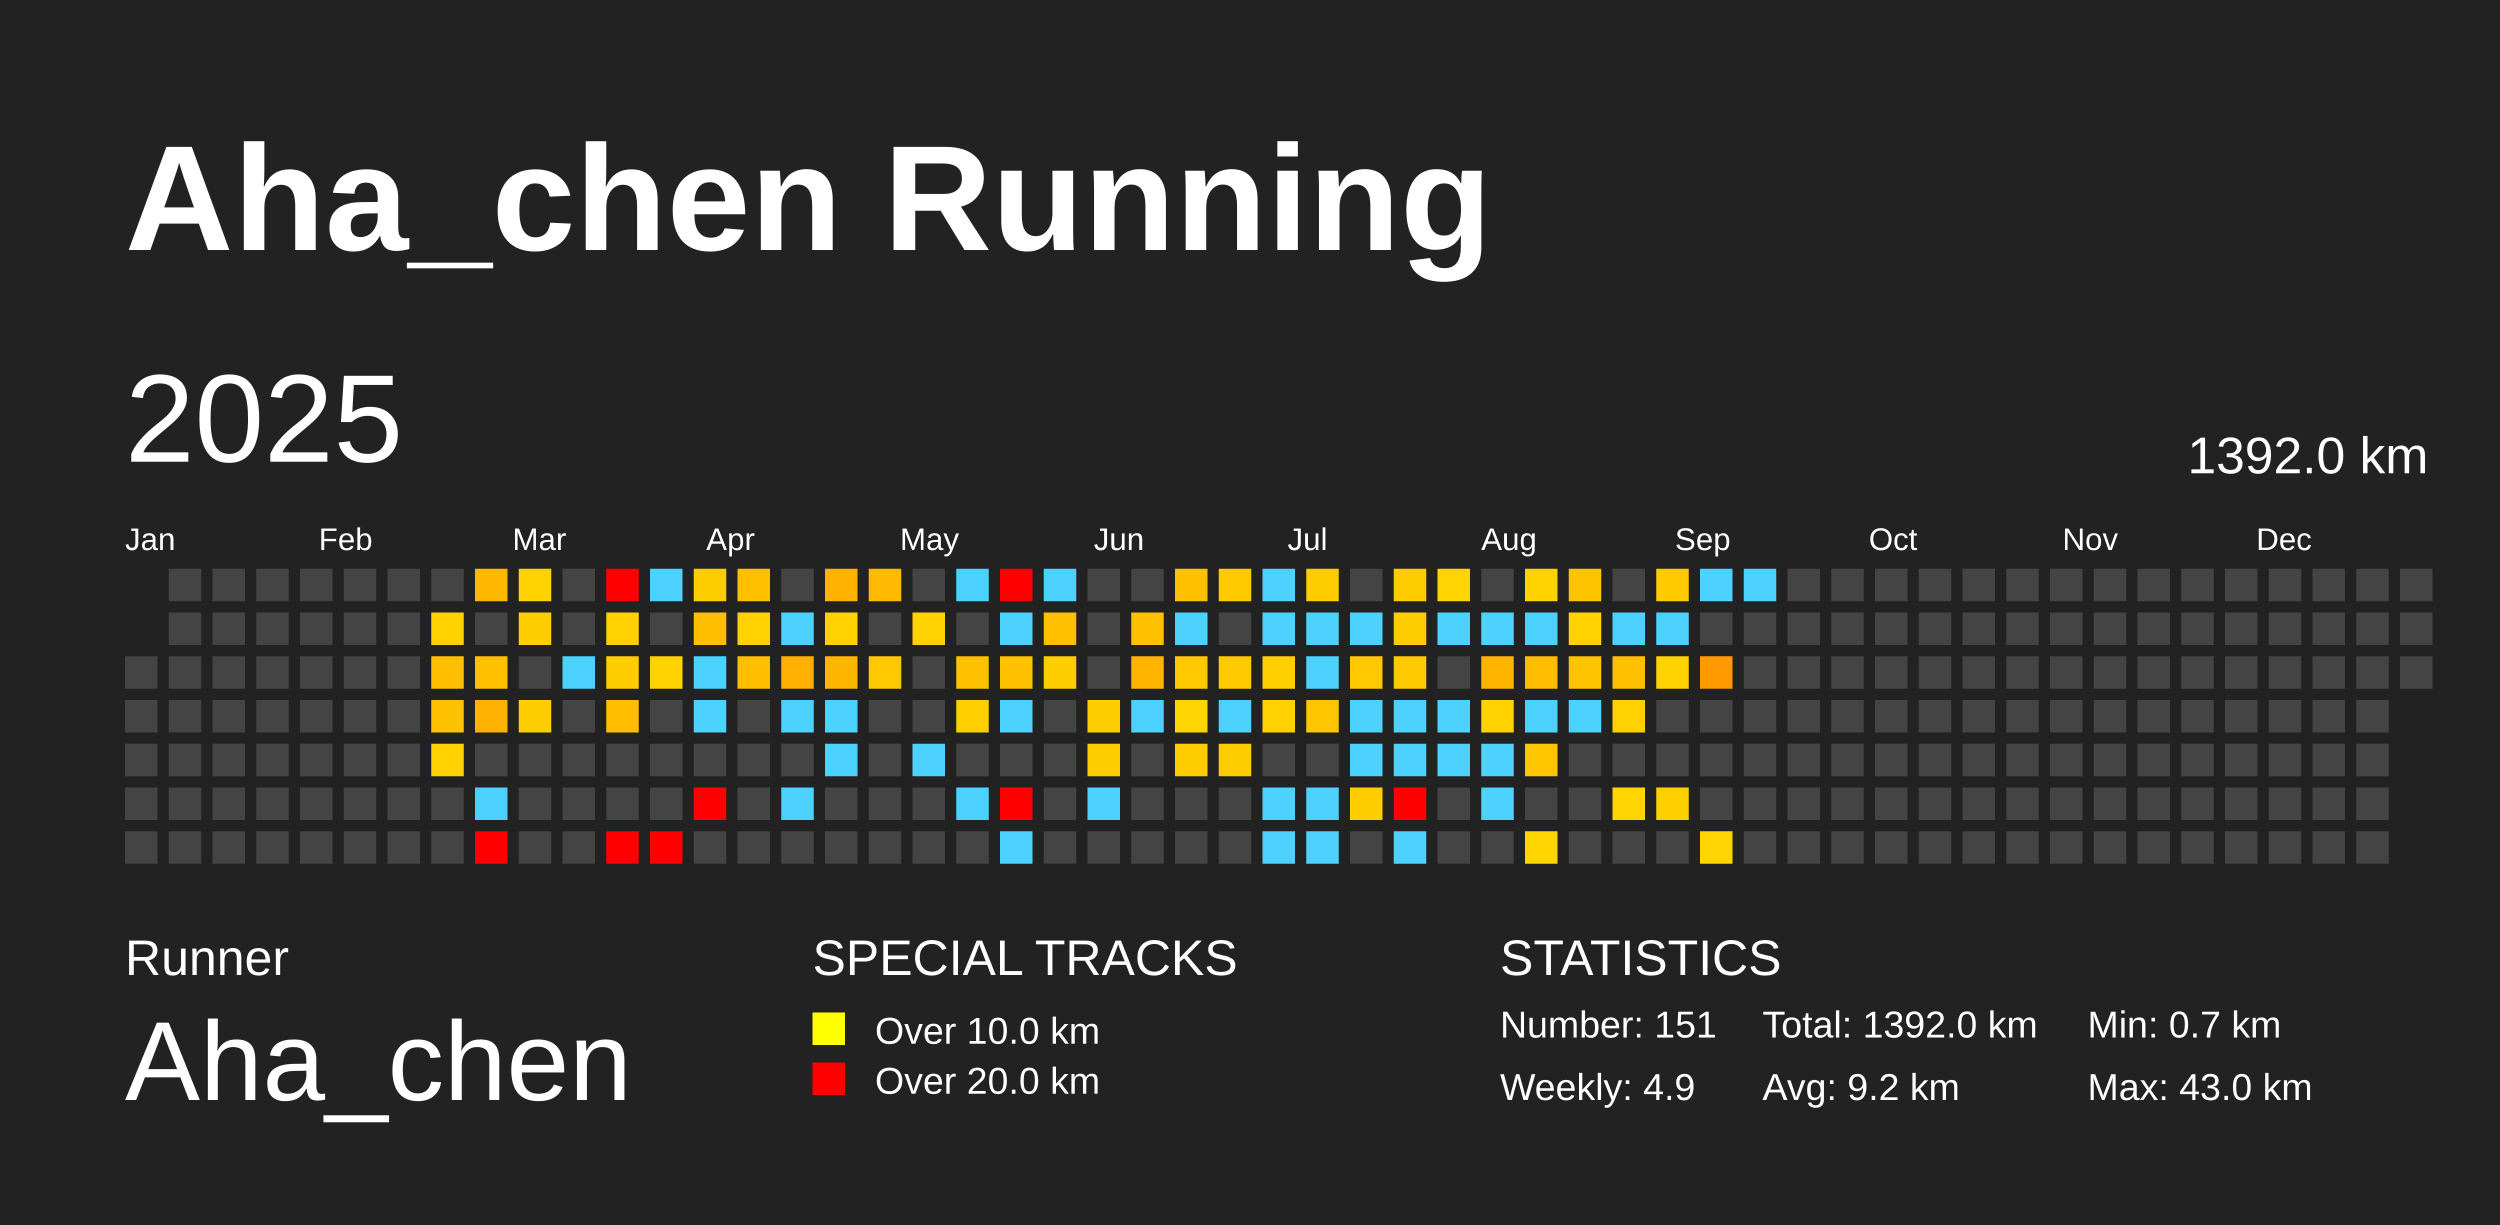
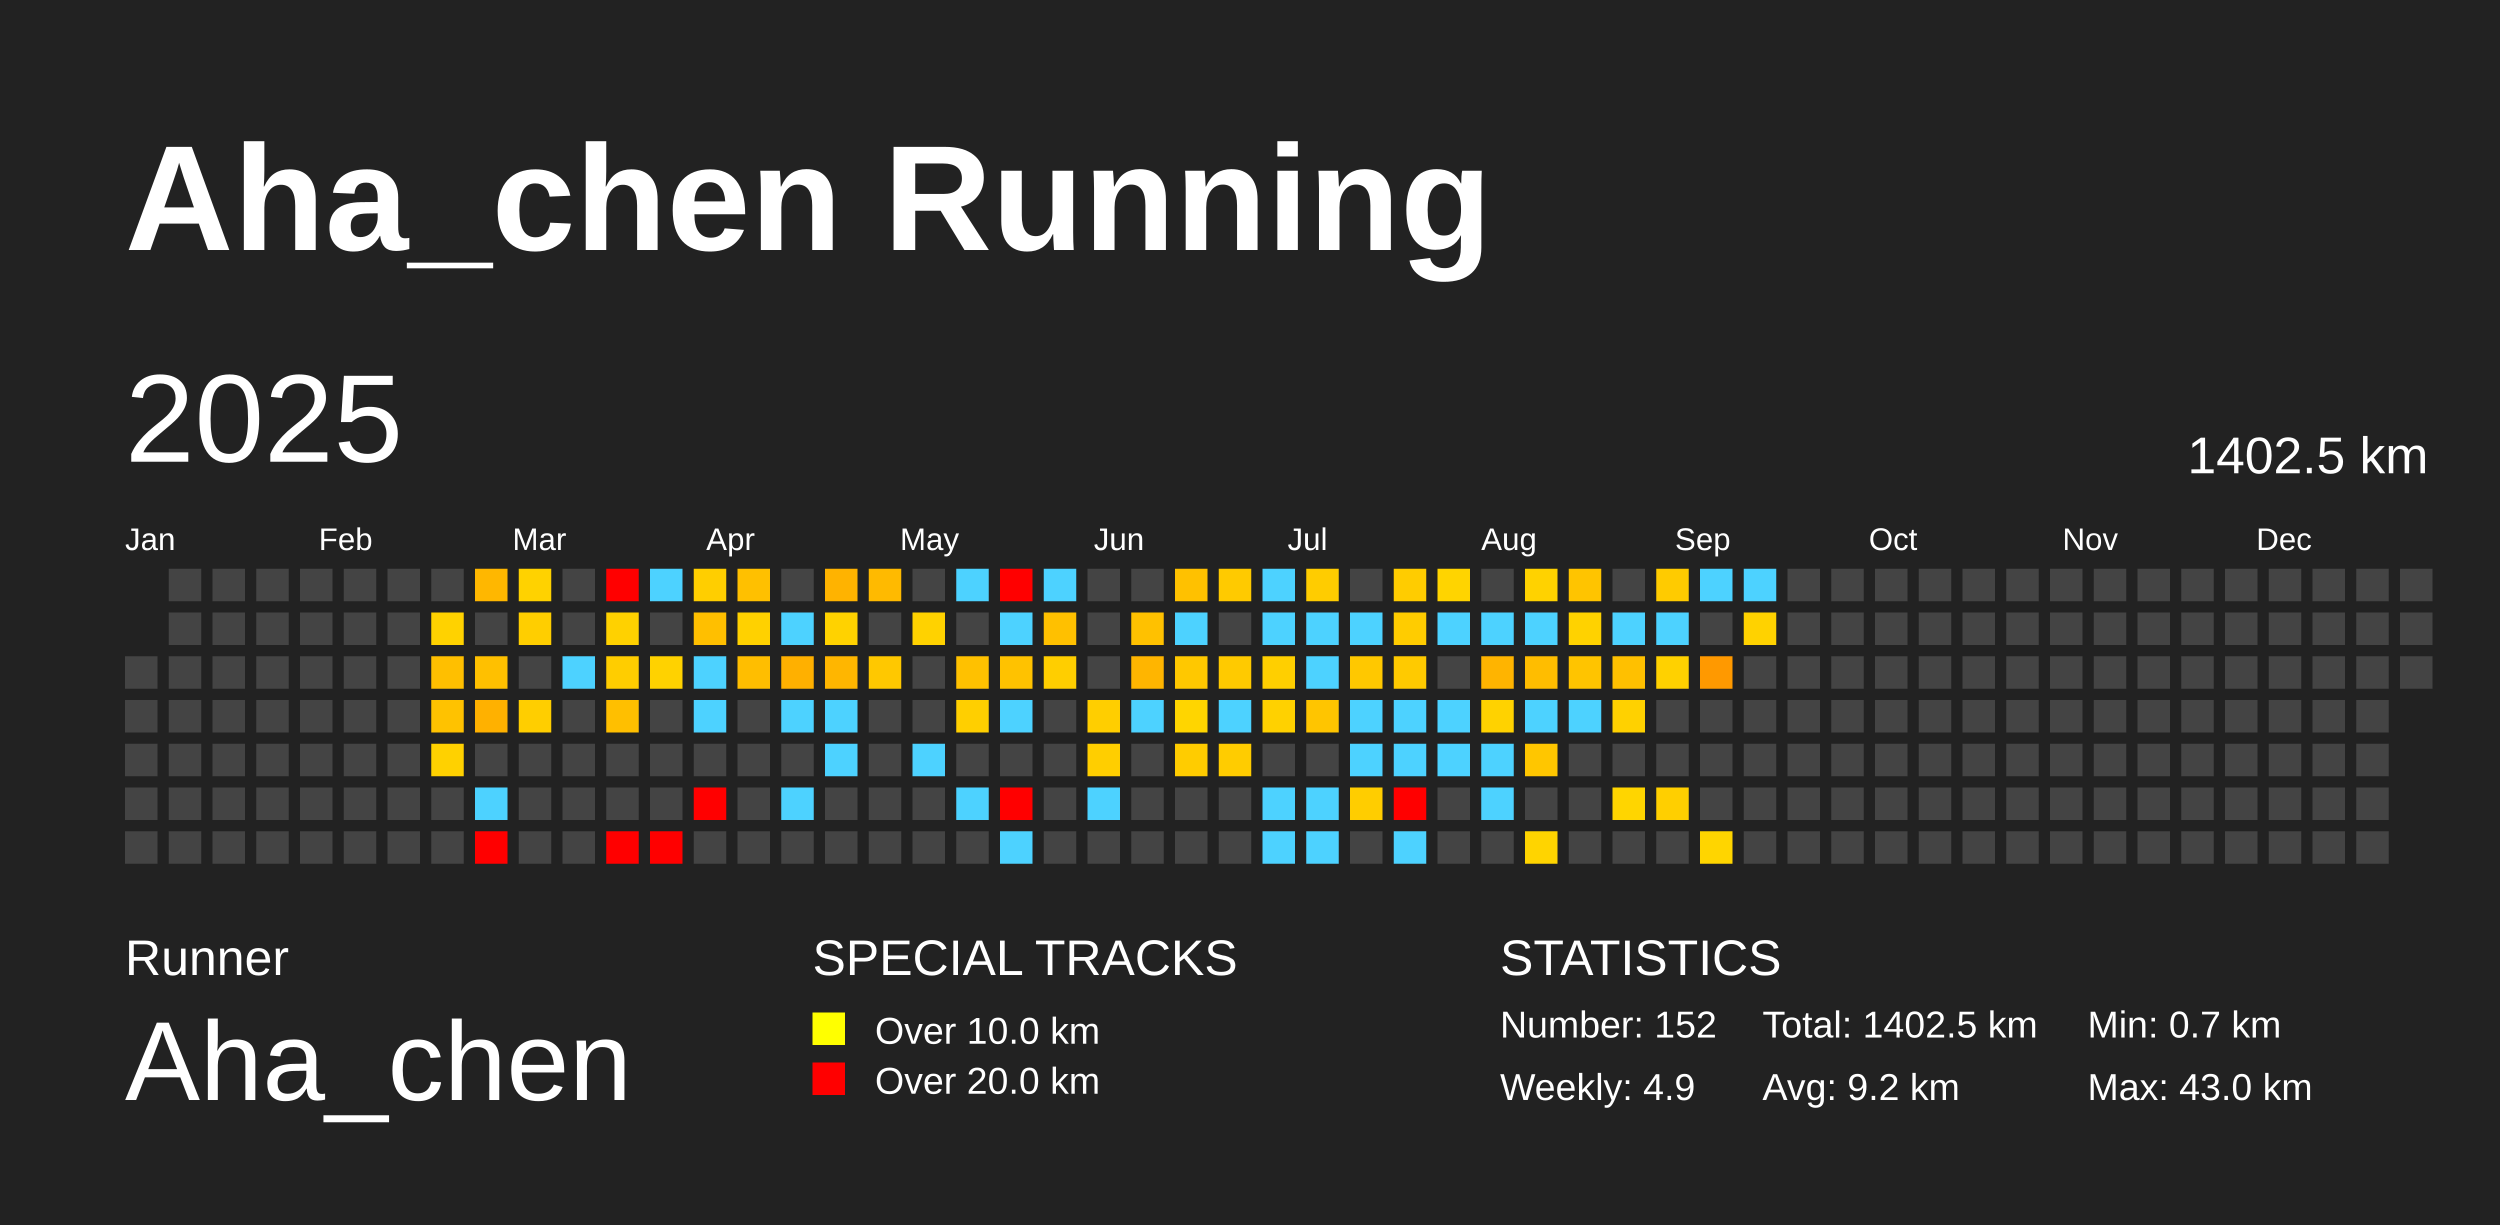
<svg xmlns="http://www.w3.org/2000/svg" baseProfile="full" height="98mm" version="1.1" viewBox="0,0,200,98" width="200mm">
  <defs />
  <rect fill="#222222" height="98" width="200" x="0" y="0" />
  <text fill="#FFFFFF" style="font-size:12px; font-family:Arial; font-weight:bold;" x="10" y="20">Aha_chen Running</text>
  <text fill="#FFFFFF" style="font-size:4px; font-family:Arial" x="10" y="78">Runner</text>
  <text fill="#FFFFFF" style="font-size:9px; font-family:Arial" x="10" y="88">Aha_chen</text>
  <text fill="#FFFFFF" style="font-size:4px; font-family:Arial" x="65" y="78">SPECIAL TRACKS</text>
  <rect fill="yellow" height="2.6" width="2.6" x="65" y="81" />
  <text fill="#FFFFFF" style="font-size:3px; font-family:Arial" x="70" y="83.5">Over 10.0 km</text>
  <rect fill="red" height="2.6" width="2.6" x="65" y="85" />
  <text fill="#FFFFFF" style="font-size:3px; font-family:Arial" x="70" y="87.5">Over 20.0 km</text>
  <text fill="#FFFFFF" style="font-size:4px; font-family:Arial" x="120" y="78">STATISTICS</text>
-   <text fill="#FFFFFF" style="font-size:3px; font-family:Arial" x="120" y="83">Number: 151</text>
+   <text fill="#FFFFFF" style="font-size:3px; font-family:Arial" x="120" y="83">Number: 152</text>
  <text fill="#FFFFFF" style="font-size:3px; font-family:Arial" x="120" y="88">Weekly: 4.9</text>
-   <text fill="#FFFFFF" style="font-size:3px; font-family:Arial" x="141" y="83">Total: 1392.0 km</text>
+   <text fill="#FFFFFF" style="font-size:3px; font-family:Arial" x="141" y="83">Total: 1402.5 km</text>
  <text fill="#FFFFFF" style="font-size:3px; font-family:Arial" x="141" y="88">Avg: 9.2 km</text>
  <text fill="#FFFFFF" style="font-size:3px; font-family:Arial" x="167" y="83">Min: 0.7 km</text>
  <text fill="#FFFFFF" style="font-size:3px; font-family:Arial" x="167" y="88">Max: 43.0 km</text>
  <text dominant-baseline="hanging" fill="#FFFFFF" style="font-size:10.0px; font-family:Arial;" x="10" y="30">2025</text>
-   <text dominant-baseline="hanging" fill="#FFFFFF" style="font-size:4.125px; font-family:Arial;" x="175" y="35">1392.0 km</text>
+   <text dominant-baseline="hanging" fill="#FFFFFF" style="font-size:4.125px; font-family:Arial;" x="175" y="35">1402.5 km</text>
  <text fill="#FFFFFF" style="font-size:2.5px; font-family:Arial" x="10.0" y="44">Jan</text>
  <text fill="#FFFFFF" style="font-size:2.5px; font-family:Arial" x="25.5" y="44">Feb</text>
  <text fill="#FFFFFF" style="font-size:2.5px; font-family:Arial" x="41.0" y="44">Mar</text>
  <text fill="#FFFFFF" style="font-size:2.5px; font-family:Arial" x="56.5" y="44">Apr</text>
  <text fill="#FFFFFF" style="font-size:2.5px; font-family:Arial" x="72.0" y="44">May</text>
  <text fill="#FFFFFF" style="font-size:2.5px; font-family:Arial" x="87.5" y="44">Jun</text>
  <text fill="#FFFFFF" style="font-size:2.5px; font-family:Arial" x="103.0" y="44">Jul</text>
  <text fill="#FFFFFF" style="font-size:2.5px; font-family:Arial" x="118.5" y="44">Aug</text>
  <text fill="#FFFFFF" style="font-size:2.5px; font-family:Arial" x="134.0" y="44">Sep</text>
  <text fill="#FFFFFF" style="font-size:2.5px; font-family:Arial" x="149.5" y="44">Oct</text>
  <text fill="#FFFFFF" style="font-size:2.5px; font-family:Arial" x="165.0" y="44">Nov</text>
  <text fill="#FFFFFF" style="font-size:2.5px; font-family:Arial" x="180.5" y="44">Dec</text>
  <rect fill="#444444" height="2.6" width="2.6" x="10.0" y="52.5" />
  <rect fill="#444444" height="2.6" width="2.6" x="10.0" y="56.0" />
  <rect fill="#444444" height="2.6" width="2.6" x="10.0" y="59.5" />
  <rect fill="#444444" height="2.6" width="2.6" x="10.0" y="63.0" />
  <rect fill="#444444" height="2.6" width="2.6" x="10.0" y="66.5" />
  <rect fill="#444444" height="2.6" width="2.6" x="13.5" y="45.5" />
  <rect fill="#444444" height="2.6" width="2.6" x="13.5" y="49.0" />
  <rect fill="#444444" height="2.6" width="2.6" x="13.5" y="52.5" />
  <rect fill="#444444" height="2.6" width="2.6" x="13.5" y="56.0" />
  <rect fill="#444444" height="2.6" width="2.6" x="13.5" y="59.5" />
  <rect fill="#444444" height="2.6" width="2.6" x="13.5" y="63.0" />
  <rect fill="#444444" height="2.6" width="2.6" x="13.5" y="66.5" />
  <rect fill="#444444" height="2.6" width="2.6" x="17.0" y="45.5" />
  <rect fill="#444444" height="2.6" width="2.6" x="17.0" y="49.0" />
  <rect fill="#444444" height="2.6" width="2.6" x="17.0" y="52.5" />
  <rect fill="#444444" height="2.6" width="2.6" x="17.0" y="56.0" />
  <rect fill="#444444" height="2.6" width="2.6" x="17.0" y="59.5" />
  <rect fill="#444444" height="2.6" width="2.6" x="17.0" y="63.0" />
  <rect fill="#444444" height="2.6" width="2.6" x="17.0" y="66.5" />
  <rect fill="#444444" height="2.6" width="2.6" x="20.5" y="45.5" />
  <rect fill="#444444" height="2.6" width="2.6" x="20.5" y="49.0" />
  <rect fill="#444444" height="2.6" width="2.6" x="20.5" y="52.5" />
  <rect fill="#444444" height="2.6" width="2.6" x="20.5" y="56.0" />
  <rect fill="#444444" height="2.6" width="2.6" x="20.5" y="59.5" />
  <rect fill="#444444" height="2.6" width="2.6" x="20.5" y="63.0" />
  <rect fill="#444444" height="2.6" width="2.6" x="20.5" y="66.5" />
  <rect fill="#444444" height="2.6" width="2.6" x="24.0" y="45.5" />
  <rect fill="#444444" height="2.6" width="2.6" x="24.0" y="49.0" />
  <rect fill="#444444" height="2.6" width="2.6" x="24.0" y="52.5" />
  <rect fill="#444444" height="2.6" width="2.6" x="24.0" y="56.0" />
  <rect fill="#444444" height="2.6" width="2.6" x="24.0" y="59.5" />
  <rect fill="#444444" height="2.6" width="2.6" x="24.0" y="63.0" />
  <rect fill="#444444" height="2.6" width="2.6" x="24.0" y="66.5" />
  <rect fill="#444444" height="2.6" width="2.6" x="27.5" y="45.5" />
  <rect fill="#444444" height="2.6" width="2.6" x="27.5" y="49.0" />
  <rect fill="#444444" height="2.6" width="2.6" x="27.5" y="52.5" />
  <rect fill="#444444" height="2.6" width="2.6" x="27.5" y="56.0" />
  <rect fill="#444444" height="2.6" width="2.6" x="27.5" y="59.5" />
  <rect fill="#444444" height="2.6" width="2.6" x="27.5" y="63.0" />
  <rect fill="#444444" height="2.6" width="2.6" x="27.5" y="66.5" />
  <rect fill="#444444" height="2.6" width="2.6" x="31.0" y="45.5" />
  <rect fill="#444444" height="2.6" width="2.6" x="31.0" y="49.0" />
  <rect fill="#444444" height="2.6" width="2.6" x="31.0" y="52.5" />
  <rect fill="#444444" height="2.6" width="2.6" x="31.0" y="56.0" />
  <rect fill="#444444" height="2.6" width="2.6" x="31.0" y="59.5" />
  <rect fill="#444444" height="2.6" width="2.6" x="31.0" y="63.0" />
  <rect fill="#444444" height="2.6" width="2.6" x="31.0" y="66.5" />
  <rect fill="#444444" height="2.6" width="2.6" x="34.5" y="45.5" />
  <rect fill="#ffd200" height="2.6" width="2.6" x="34.5" y="49.0" />
  <rect fill="#ffbf00" height="2.6" width="2.6" x="34.5" y="52.5" />
  <rect fill="#ffc200" height="2.6" width="2.6" x="34.5" y="56.0" />
  <rect fill="#ffd100" height="2.6" width="2.6" x="34.5" y="59.5" />
  <rect fill="#444444" height="2.6" width="2.6" x="34.5" y="63.0" />
  <rect fill="#444444" height="2.6" width="2.6" x="34.5" y="66.5" />
  <rect fill="#ffb700" height="2.6" width="2.6" x="38.0" y="45.5" />
  <rect fill="#444444" height="2.6" width="2.6" x="38.0" y="49.0" />
  <rect fill="#ffc000" height="2.6" width="2.6" x="38.0" y="52.5" />
  <rect fill="#ffb100" height="2.6" width="2.6" x="38.0" y="56.0" />
  <rect fill="#444444" height="2.6" width="2.6" x="38.0" y="59.5" />
  <rect fill="#4dd2ff" height="2.6" width="2.6" x="38.0" y="63.0" />
  <rect fill="red" height="2.6" width="2.6" x="38.0" y="66.5" />
  <rect fill="#ffd200" height="2.6" width="2.6" x="41.5" y="45.5" />
  <rect fill="#ffce00" height="2.6" width="2.6" x="41.5" y="49.0" />
  <rect fill="#444444" height="2.6" width="2.6" x="41.5" y="52.5" />
  <rect fill="#ffce00" height="2.6" width="2.6" x="41.5" y="56.0" />
  <rect fill="#444444" height="2.6" width="2.6" x="41.5" y="59.5" />
  <rect fill="#444444" height="2.6" width="2.6" x="41.5" y="63.0" />
  <rect fill="#444444" height="2.6" width="2.6" x="41.5" y="66.5" />
  <rect fill="#444444" height="2.6" width="2.6" x="45.0" y="45.5" />
  <rect fill="#444444" height="2.6" width="2.6" x="45.0" y="49.0" />
  <rect fill="#4dd2ff" height="2.6" width="2.6" x="45.0" y="52.5" />
  <rect fill="#444444" height="2.6" width="2.6" x="45.0" y="56.0" />
  <rect fill="#444444" height="2.6" width="2.6" x="45.0" y="59.5" />
  <rect fill="#444444" height="2.6" width="2.6" x="45.0" y="63.0" />
  <rect fill="#444444" height="2.6" width="2.6" x="45.0" y="66.5" />
  <rect fill="red" height="2.6" width="2.6" x="48.5" y="45.5" />
  <rect fill="#ffd100" height="2.6" width="2.6" x="48.5" y="49.0" />
  <rect fill="#ffcd00" height="2.6" width="2.6" x="48.5" y="52.5" />
  <rect fill="#ffbf00" height="2.6" width="2.6" x="48.5" y="56.0" />
  <rect fill="#444444" height="2.6" width="2.6" x="48.5" y="59.5" />
  <rect fill="#444444" height="2.6" width="2.6" x="48.5" y="63.0" />
  <rect fill="red" height="2.6" width="2.6" x="48.5" y="66.5" />
  <rect fill="#4dd2ff" height="2.6" width="2.6" x="52.0" y="45.5" />
  <rect fill="#444444" height="2.6" width="2.6" x="52.0" y="49.0" />
  <rect fill="#ffd200" height="2.6" width="2.6" x="52.0" y="52.5" />
  <rect fill="#444444" height="2.6" width="2.6" x="52.0" y="56.0" />
  <rect fill="#444444" height="2.6" width="2.6" x="52.0" y="59.5" />
  <rect fill="#444444" height="2.6" width="2.6" x="52.0" y="63.0" />
  <rect fill="red" height="2.6" width="2.6" x="52.0" y="66.5" />
  <rect fill="#ffce00" height="2.6" width="2.6" x="55.5" y="45.5" />
  <rect fill="#ffbf00" height="2.6" width="2.6" x="55.5" y="49.0" />
  <rect fill="#4dd2ff" height="2.6" width="2.6" x="55.5" y="52.5" />
  <rect fill="#4dd2ff" height="2.6" width="2.6" x="55.5" y="56.0" />
  <rect fill="#444444" height="2.6" width="2.6" x="55.5" y="59.5" />
  <rect fill="red" height="2.6" width="2.6" x="55.5" y="63.0" />
  <rect fill="#444444" height="2.6" width="2.6" x="55.5" y="66.5" />
  <rect fill="#ffc000" height="2.6" width="2.6" x="59.0" y="45.5" />
  <rect fill="#ffd100" height="2.6" width="2.6" x="59.0" y="49.0" />
  <rect fill="#ffbe00" height="2.6" width="2.6" x="59.0" y="52.5" />
  <rect fill="#444444" height="2.6" width="2.6" x="59.0" y="56.0" />
  <rect fill="#444444" height="2.6" width="2.6" x="59.0" y="59.5" />
  <rect fill="#444444" height="2.6" width="2.6" x="59.0" y="63.0" />
  <rect fill="#444444" height="2.6" width="2.6" x="59.0" y="66.5" />
  <rect fill="#444444" height="2.6" width="2.6" x="62.5" y="45.5" />
  <rect fill="#4dd2ff" height="2.6" width="2.6" x="62.5" y="49.0" />
  <rect fill="#ffb000" height="2.6" width="2.6" x="62.5" y="52.5" />
  <rect fill="#4dd2ff" height="2.6" width="2.6" x="62.5" y="56.0" />
  <rect fill="#444444" height="2.6" width="2.6" x="62.5" y="59.5" />
  <rect fill="#4dd2ff" height="2.6" width="2.6" x="62.5" y="63.0" />
  <rect fill="#444444" height="2.6" width="2.6" x="62.5" y="66.5" />
  <rect fill="#ffb300" height="2.6" width="2.6" x="66.0" y="45.5" />
  <rect fill="#ffd200" height="2.6" width="2.6" x="66.0" y="49.0" />
  <rect fill="#ffb600" height="2.6" width="2.6" x="66.0" y="52.5" />
  <rect fill="#4dd2ff" height="2.6" width="2.6" x="66.0" y="56.0" />
  <rect fill="#4dd2ff" height="2.6" width="2.6" x="66.0" y="59.5" />
  <rect fill="#444444" height="2.6" width="2.6" x="66.0" y="63.0" />
  <rect fill="#444444" height="2.6" width="2.6" x="66.0" y="66.5" />
  <rect fill="#ffba00" height="2.6" width="2.6" x="69.5" y="45.5" />
  <rect fill="#444444" height="2.6" width="2.6" x="69.5" y="49.0" />
  <rect fill="#ffc800" height="2.6" width="2.6" x="69.5" y="52.5" />
  <rect fill="#444444" height="2.6" width="2.6" x="69.5" y="56.0" />
  <rect fill="#444444" height="2.6" width="2.6" x="69.5" y="59.5" />
  <rect fill="#444444" height="2.6" width="2.6" x="69.5" y="63.0" />
  <rect fill="#444444" height="2.6" width="2.6" x="69.5" y="66.5" />
  <rect fill="#444444" height="2.6" width="2.6" x="73.0" y="45.5" />
  <rect fill="#ffd200" height="2.6" width="2.6" x="73.0" y="49.0" />
  <rect fill="#444444" height="2.6" width="2.6" x="73.0" y="52.5" />
  <rect fill="#444444" height="2.6" width="2.6" x="73.0" y="56.0" />
  <rect fill="#4dd2ff" height="2.6" width="2.6" x="73.0" y="59.5" />
  <rect fill="#444444" height="2.6" width="2.6" x="73.0" y="63.0" />
  <rect fill="#444444" height="2.6" width="2.6" x="73.0" y="66.5" />
  <rect fill="#4dd2ff" height="2.6" width="2.6" x="76.5" y="45.5" />
  <rect fill="#444444" height="2.6" width="2.6" x="76.5" y="49.0" />
  <rect fill="#ffc100" height="2.6" width="2.6" x="76.5" y="52.5" />
  <rect fill="#ffcf00" height="2.6" width="2.6" x="76.5" y="56.0" />
  <rect fill="#444444" height="2.6" width="2.6" x="76.5" y="59.5" />
  <rect fill="#4dd2ff" height="2.6" width="2.6" x="76.5" y="63.0" />
  <rect fill="#444444" height="2.6" width="2.6" x="76.5" y="66.5" />
  <rect fill="red" height="2.6" width="2.6" x="80.0" y="45.5" />
  <rect fill="#4dd2ff" height="2.6" width="2.6" x="80.0" y="49.0" />
  <rect fill="#ffc200" height="2.6" width="2.6" x="80.0" y="52.5" />
  <rect fill="#4dd2ff" height="2.6" width="2.6" x="80.0" y="56.0" />
  <rect fill="#444444" height="2.6" width="2.6" x="80.0" y="59.5" />
  <rect fill="red" height="2.6" width="2.6" x="80.0" y="63.0" />
  <rect fill="#4dd2ff" height="2.6" width="2.6" x="80.0" y="66.5" />
  <rect fill="#4dd2ff" height="2.6" width="2.6" x="83.5" y="45.5" />
  <rect fill="#ffc000" height="2.6" width="2.6" x="83.5" y="49.0" />
  <rect fill="#ffce00" height="2.6" width="2.6" x="83.5" y="52.5" />
  <rect fill="#444444" height="2.6" width="2.6" x="83.5" y="56.0" />
  <rect fill="#444444" height="2.6" width="2.6" x="83.5" y="59.5" />
  <rect fill="#444444" height="2.6" width="2.6" x="83.5" y="63.0" />
  <rect fill="#444444" height="2.6" width="2.6" x="83.5" y="66.5" />
  <rect fill="#444444" height="2.6" width="2.6" x="87.0" y="45.5" />
  <rect fill="#444444" height="2.6" width="2.6" x="87.0" y="49.0" />
  <rect fill="#444444" height="2.6" width="2.6" x="87.0" y="52.5" />
  <rect fill="#ffce00" height="2.6" width="2.6" x="87.0" y="56.0" />
  <rect fill="#ffce00" height="2.6" width="2.6" x="87.0" y="59.5" />
  <rect fill="#4dd2ff" height="2.6" width="2.6" x="87.0" y="63.0" />
  <rect fill="#444444" height="2.6" width="2.6" x="87.0" y="66.5" />
  <rect fill="#444444" height="2.6" width="2.6" x="90.5" y="45.5" />
  <rect fill="#ffc100" height="2.6" width="2.6" x="90.5" y="49.0" />
  <rect fill="#ffb500" height="2.6" width="2.6" x="90.5" y="52.5" />
  <rect fill="#4dd2ff" height="2.6" width="2.6" x="90.5" y="56.0" />
  <rect fill="#444444" height="2.6" width="2.6" x="90.5" y="59.5" />
  <rect fill="#444444" height="2.6" width="2.6" x="90.5" y="63.0" />
  <rect fill="#444444" height="2.6" width="2.6" x="90.5" y="66.5" />
  <rect fill="#ffc100" height="2.6" width="2.6" x="94.0" y="45.5" />
  <rect fill="#4dd2ff" height="2.6" width="2.6" x="94.0" y="49.0" />
  <rect fill="#ffc800" height="2.6" width="2.6" x="94.0" y="52.5" />
  <rect fill="#ffd500" height="2.6" width="2.6" x="94.0" y="56.0" />
  <rect fill="#ffcc00" height="2.6" width="2.6" x="94.0" y="59.5" />
  <rect fill="#444444" height="2.6" width="2.6" x="94.0" y="63.0" />
  <rect fill="#444444" height="2.6" width="2.6" x="94.0" y="66.5" />
  <rect fill="#ffca00" height="2.6" width="2.6" x="97.5" y="45.5" />
  <rect fill="#444444" height="2.6" width="2.6" x="97.5" y="49.0" />
  <rect fill="#ffca00" height="2.6" width="2.6" x="97.5" y="52.5" />
  <rect fill="#4dd2ff" height="2.6" width="2.6" x="97.5" y="56.0" />
  <rect fill="#ffcc00" height="2.6" width="2.6" x="97.5" y="59.5" />
  <rect fill="#444444" height="2.6" width="2.6" x="97.5" y="63.0" />
  <rect fill="#444444" height="2.6" width="2.6" x="97.5" y="66.5" />
  <rect fill="#4dd2ff" height="2.6" width="2.6" x="101.0" y="45.5" />
  <rect fill="#4dd2ff" height="2.6" width="2.6" x="101.0" y="49.0" />
  <rect fill="#ffcf00" height="2.6" width="2.6" x="101.0" y="52.5" />
  <rect fill="#ffd100" height="2.6" width="2.6" x="101.0" y="56.0" />
  <rect fill="#444444" height="2.6" width="2.6" x="101.0" y="59.5" />
  <rect fill="#4dd2ff" height="2.6" width="2.6" x="101.0" y="63.0" />
  <rect fill="#4dd2ff" height="2.6" width="2.6" x="101.0" y="66.5" />
  <rect fill="#ffcc00" height="2.6" width="2.6" x="104.5" y="45.5" />
  <rect fill="#4dd2ff" height="2.6" width="2.6" x="104.5" y="49.0" />
  <rect fill="#4dd2ff" height="2.6" width="2.6" x="104.5" y="52.5" />
  <rect fill="#ffc500" height="2.6" width="2.6" x="104.5" y="56.0" />
  <rect fill="#444444" height="2.6" width="2.6" x="104.5" y="59.5" />
  <rect fill="#4dd2ff" height="2.6" width="2.6" x="104.5" y="63.0" />
  <rect fill="#4dd2ff" height="2.6" width="2.6" x="104.5" y="66.5" />
  <rect fill="#444444" height="2.6" width="2.6" x="108.0" y="45.5" />
  <rect fill="#4dd2ff" height="2.6" width="2.6" x="108.0" y="49.0" />
  <rect fill="#ffc800" height="2.6" width="2.6" x="108.0" y="52.5" />
  <rect fill="#4dd2ff" height="2.6" width="2.6" x="108.0" y="56.0" />
  <rect fill="#4dd2ff" height="2.6" width="2.6" x="108.0" y="59.5" />
  <rect fill="#ffcd00" height="2.6" width="2.6" x="108.0" y="63.0" />
  <rect fill="#444444" height="2.6" width="2.6" x="108.0" y="66.5" />
  <rect fill="#ffcc00" height="2.6" width="2.6" x="111.5" y="45.5" />
  <rect fill="#ffcc00" height="2.6" width="2.6" x="111.5" y="49.0" />
  <rect fill="#ffca00" height="2.6" width="2.6" x="111.5" y="52.5" />
  <rect fill="#4dd2ff" height="2.6" width="2.6" x="111.5" y="56.0" />
  <rect fill="#4dd2ff" height="2.6" width="2.6" x="111.5" y="59.5" />
  <rect fill="red" height="2.6" width="2.6" x="111.5" y="63.0" />
  <rect fill="#4dd2ff" height="2.6" width="2.6" x="111.5" y="66.5" />
  <rect fill="#ffd400" height="2.6" width="2.6" x="115.0" y="45.5" />
  <rect fill="#4dd2ff" height="2.6" width="2.6" x="115.0" y="49.0" />
  <rect fill="#444444" height="2.6" width="2.6" x="115.0" y="52.5" />
  <rect fill="#4dd2ff" height="2.6" width="2.6" x="115.0" y="56.0" />
  <rect fill="#4dd2ff" height="2.6" width="2.6" x="115.0" y="59.5" />
  <rect fill="#444444" height="2.6" width="2.6" x="115.0" y="63.0" />
  <rect fill="#444444" height="2.6" width="2.6" x="115.0" y="66.5" />
  <rect fill="#444444" height="2.6" width="2.6" x="118.5" y="45.5" />
  <rect fill="#4dd2ff" height="2.6" width="2.6" x="118.5" y="49.0" />
  <rect fill="#ffb400" height="2.6" width="2.6" x="118.5" y="52.5" />
  <rect fill="#ffd200" height="2.6" width="2.6" x="118.5" y="56.0" />
  <rect fill="#4dd2ff" height="2.6" width="2.6" x="118.5" y="59.5" />
  <rect fill="#4dd2ff" height="2.6" width="2.6" x="118.5" y="63.0" />
  <rect fill="#444444" height="2.6" width="2.6" x="118.5" y="66.5" />
  <rect fill="#ffd200" height="2.6" width="2.6" x="122.0" y="45.5" />
  <rect fill="#4dd2ff" height="2.6" width="2.6" x="122.0" y="49.0" />
  <rect fill="#ffbd00" height="2.6" width="2.6" x="122.0" y="52.5" />
  <rect fill="#4dd2ff" height="2.6" width="2.6" x="122.0" y="56.0" />
  <rect fill="#ffc600" height="2.6" width="2.6" x="122.0" y="59.5" />
  <rect fill="#444444" height="2.6" width="2.6" x="122.0" y="63.0" />
  <rect fill="#ffd400" height="2.6" width="2.6" x="122.0" y="66.5" />
  <rect fill="#ffc400" height="2.6" width="2.6" x="125.5" y="45.5" />
  <rect fill="#ffd200" height="2.6" width="2.6" x="125.5" y="49.0" />
  <rect fill="#ffc400" height="2.6" width="2.6" x="125.5" y="52.5" />
  <rect fill="#4dd2ff" height="2.6" width="2.6" x="125.5" y="56.0" />
  <rect fill="#444444" height="2.6" width="2.6" x="125.5" y="59.5" />
  <rect fill="#444444" height="2.6" width="2.6" x="125.5" y="63.0" />
  <rect fill="#444444" height="2.6" width="2.6" x="125.5" y="66.5" />
  <rect fill="#444444" height="2.6" width="2.6" x="129.0" y="45.5" />
  <rect fill="#4dd2ff" height="2.6" width="2.6" x="129.0" y="49.0" />
  <rect fill="#ffc000" height="2.6" width="2.6" x="129.0" y="52.5" />
  <rect fill="#ffd100" height="2.6" width="2.6" x="129.0" y="56.0" />
  <rect fill="#444444" height="2.6" width="2.6" x="129.0" y="59.5" />
  <rect fill="#ffd500" height="2.6" width="2.6" x="129.0" y="63.0" />
  <rect fill="#444444" height="2.6" width="2.6" x="129.0" y="66.5" />
  <rect fill="#ffcb00" height="2.6" width="2.6" x="132.5" y="45.5" />
  <rect fill="#4dd2ff" height="2.6" width="2.6" x="132.5" y="49.0" />
  <rect fill="#ffd100" height="2.6" width="2.6" x="132.5" y="52.5" />
  <rect fill="#444444" height="2.6" width="2.6" x="132.5" y="56.0" />
  <rect fill="#444444" height="2.6" width="2.6" x="132.5" y="59.5" />
  <rect fill="#ffcf00" height="2.6" width="2.6" x="132.5" y="63.0" />
  <rect fill="#444444" height="2.6" width="2.6" x="132.5" y="66.5" />
  <rect fill="#4dd2ff" height="2.6" width="2.6" x="136.0" y="45.5" />
  <rect fill="#444444" height="2.6" width="2.6" x="136.0" y="49.0" />
  <rect fill="#ff9900" height="2.6" width="2.6" x="136.0" y="52.5" />
  <rect fill="#444444" height="2.6" width="2.6" x="136.0" y="56.0" />
  <rect fill="#444444" height="2.6" width="2.6" x="136.0" y="59.5" />
  <rect fill="#444444" height="2.6" width="2.6" x="136.0" y="63.0" />
  <rect fill="#ffd500" height="2.6" width="2.6" x="136.0" y="66.5" />
  <rect fill="#4dd2ff" height="2.6" width="2.6" x="139.5" y="45.5" />
-   <rect fill="#444444" height="2.6" width="2.6" x="139.5" y="49.0" />
+   <rect fill="#ffd200" height="2.6" width="2.6" x="139.5" y="49.0" />
  <rect fill="#444444" height="2.6" width="2.6" x="139.5" y="52.5" />
  <rect fill="#444444" height="2.6" width="2.6" x="139.5" y="56.0" />
  <rect fill="#444444" height="2.6" width="2.6" x="139.5" y="59.5" />
  <rect fill="#444444" height="2.6" width="2.6" x="139.5" y="63.0" />
  <rect fill="#444444" height="2.6" width="2.6" x="139.5" y="66.5" />
  <rect fill="#444444" height="2.6" width="2.6" x="143.0" y="45.5" />
  <rect fill="#444444" height="2.6" width="2.6" x="143.0" y="49.0" />
  <rect fill="#444444" height="2.6" width="2.6" x="143.0" y="52.5" />
  <rect fill="#444444" height="2.6" width="2.6" x="143.0" y="56.0" />
  <rect fill="#444444" height="2.6" width="2.6" x="143.0" y="59.5" />
  <rect fill="#444444" height="2.6" width="2.6" x="143.0" y="63.0" />
  <rect fill="#444444" height="2.6" width="2.6" x="143.0" y="66.5" />
  <rect fill="#444444" height="2.6" width="2.6" x="146.5" y="45.5" />
  <rect fill="#444444" height="2.6" width="2.6" x="146.5" y="49.0" />
  <rect fill="#444444" height="2.6" width="2.6" x="146.5" y="52.5" />
  <rect fill="#444444" height="2.6" width="2.6" x="146.5" y="56.0" />
  <rect fill="#444444" height="2.6" width="2.6" x="146.5" y="59.5" />
  <rect fill="#444444" height="2.6" width="2.6" x="146.5" y="63.0" />
  <rect fill="#444444" height="2.6" width="2.6" x="146.5" y="66.5" />
  <rect fill="#444444" height="2.6" width="2.6" x="150.0" y="45.5" />
  <rect fill="#444444" height="2.6" width="2.6" x="150.0" y="49.0" />
  <rect fill="#444444" height="2.6" width="2.6" x="150.0" y="52.5" />
  <rect fill="#444444" height="2.6" width="2.6" x="150.0" y="56.0" />
  <rect fill="#444444" height="2.6" width="2.6" x="150.0" y="59.5" />
  <rect fill="#444444" height="2.6" width="2.6" x="150.0" y="63.0" />
  <rect fill="#444444" height="2.6" width="2.6" x="150.0" y="66.5" />
  <rect fill="#444444" height="2.6" width="2.6" x="153.5" y="45.5" />
  <rect fill="#444444" height="2.6" width="2.6" x="153.5" y="49.0" />
  <rect fill="#444444" height="2.6" width="2.6" x="153.5" y="52.5" />
  <rect fill="#444444" height="2.6" width="2.6" x="153.5" y="56.0" />
  <rect fill="#444444" height="2.6" width="2.6" x="153.5" y="59.5" />
  <rect fill="#444444" height="2.6" width="2.6" x="153.5" y="63.0" />
  <rect fill="#444444" height="2.6" width="2.6" x="153.5" y="66.5" />
  <rect fill="#444444" height="2.6" width="2.6" x="157.0" y="45.5" />
  <rect fill="#444444" height="2.6" width="2.6" x="157.0" y="49.0" />
  <rect fill="#444444" height="2.6" width="2.6" x="157.0" y="52.5" />
  <rect fill="#444444" height="2.6" width="2.6" x="157.0" y="56.0" />
  <rect fill="#444444" height="2.6" width="2.6" x="157.0" y="59.5" />
  <rect fill="#444444" height="2.6" width="2.6" x="157.0" y="63.0" />
  <rect fill="#444444" height="2.6" width="2.6" x="157.0" y="66.5" />
  <rect fill="#444444" height="2.6" width="2.6" x="160.5" y="45.5" />
  <rect fill="#444444" height="2.6" width="2.6" x="160.5" y="49.0" />
  <rect fill="#444444" height="2.6" width="2.6" x="160.5" y="52.5" />
  <rect fill="#444444" height="2.6" width="2.6" x="160.5" y="56.0" />
  <rect fill="#444444" height="2.6" width="2.6" x="160.5" y="59.5" />
  <rect fill="#444444" height="2.6" width="2.6" x="160.5" y="63.0" />
  <rect fill="#444444" height="2.6" width="2.6" x="160.5" y="66.5" />
  <rect fill="#444444" height="2.6" width="2.6" x="164.0" y="45.5" />
  <rect fill="#444444" height="2.6" width="2.6" x="164.0" y="49.0" />
  <rect fill="#444444" height="2.6" width="2.6" x="164.0" y="52.5" />
  <rect fill="#444444" height="2.6" width="2.6" x="164.0" y="56.0" />
  <rect fill="#444444" height="2.6" width="2.6" x="164.0" y="59.5" />
  <rect fill="#444444" height="2.6" width="2.6" x="164.0" y="63.0" />
  <rect fill="#444444" height="2.6" width="2.6" x="164.0" y="66.5" />
  <rect fill="#444444" height="2.6" width="2.6" x="167.5" y="45.5" />
  <rect fill="#444444" height="2.6" width="2.6" x="167.5" y="49.0" />
  <rect fill="#444444" height="2.6" width="2.6" x="167.5" y="52.5" />
  <rect fill="#444444" height="2.6" width="2.6" x="167.5" y="56.0" />
  <rect fill="#444444" height="2.6" width="2.6" x="167.5" y="59.5" />
  <rect fill="#444444" height="2.6" width="2.6" x="167.5" y="63.0" />
  <rect fill="#444444" height="2.6" width="2.6" x="167.5" y="66.5" />
  <rect fill="#444444" height="2.6" width="2.6" x="171.0" y="45.5" />
  <rect fill="#444444" height="2.6" width="2.6" x="171.0" y="49.0" />
  <rect fill="#444444" height="2.6" width="2.6" x="171.0" y="52.5" />
  <rect fill="#444444" height="2.6" width="2.6" x="171.0" y="56.0" />
  <rect fill="#444444" height="2.6" width="2.6" x="171.0" y="59.5" />
  <rect fill="#444444" height="2.6" width="2.6" x="171.0" y="63.0" />
  <rect fill="#444444" height="2.6" width="2.6" x="171.0" y="66.5" />
  <rect fill="#444444" height="2.6" width="2.6" x="174.5" y="45.5" />
  <rect fill="#444444" height="2.6" width="2.6" x="174.5" y="49.0" />
  <rect fill="#444444" height="2.6" width="2.6" x="174.5" y="52.5" />
  <rect fill="#444444" height="2.6" width="2.6" x="174.5" y="56.0" />
  <rect fill="#444444" height="2.6" width="2.6" x="174.5" y="59.5" />
  <rect fill="#444444" height="2.6" width="2.6" x="174.5" y="63.0" />
  <rect fill="#444444" height="2.6" width="2.6" x="174.5" y="66.5" />
  <rect fill="#444444" height="2.6" width="2.6" x="178.0" y="45.5" />
  <rect fill="#444444" height="2.6" width="2.6" x="178.0" y="49.0" />
  <rect fill="#444444" height="2.6" width="2.6" x="178.0" y="52.5" />
  <rect fill="#444444" height="2.6" width="2.6" x="178.0" y="56.0" />
  <rect fill="#444444" height="2.6" width="2.6" x="178.0" y="59.5" />
  <rect fill="#444444" height="2.6" width="2.6" x="178.0" y="63.0" />
  <rect fill="#444444" height="2.6" width="2.6" x="178.0" y="66.5" />
  <rect fill="#444444" height="2.6" width="2.6" x="181.5" y="45.5" />
  <rect fill="#444444" height="2.6" width="2.6" x="181.5" y="49.0" />
  <rect fill="#444444" height="2.6" width="2.6" x="181.5" y="52.5" />
  <rect fill="#444444" height="2.6" width="2.6" x="181.5" y="56.0" />
  <rect fill="#444444" height="2.6" width="2.6" x="181.5" y="59.5" />
  <rect fill="#444444" height="2.6" width="2.6" x="181.5" y="63.0" />
  <rect fill="#444444" height="2.6" width="2.6" x="181.5" y="66.5" />
  <rect fill="#444444" height="2.6" width="2.6" x="185.0" y="45.5" />
  <rect fill="#444444" height="2.6" width="2.6" x="185.0" y="49.0" />
  <rect fill="#444444" height="2.6" width="2.6" x="185.0" y="52.5" />
  <rect fill="#444444" height="2.6" width="2.6" x="185.0" y="56.0" />
  <rect fill="#444444" height="2.6" width="2.6" x="185.0" y="59.5" />
  <rect fill="#444444" height="2.6" width="2.6" x="185.0" y="63.0" />
  <rect fill="#444444" height="2.6" width="2.6" x="185.0" y="66.5" />
  <rect fill="#444444" height="2.6" width="2.6" x="188.5" y="45.5" />
  <rect fill="#444444" height="2.6" width="2.6" x="188.5" y="49.0" />
  <rect fill="#444444" height="2.6" width="2.6" x="188.5" y="52.5" />
  <rect fill="#444444" height="2.6" width="2.6" x="188.5" y="56.0" />
  <rect fill="#444444" height="2.6" width="2.6" x="188.5" y="59.5" />
  <rect fill="#444444" height="2.6" width="2.6" x="188.5" y="63.0" />
  <rect fill="#444444" height="2.6" width="2.6" x="188.5" y="66.5" />
  <rect fill="#444444" height="2.6" width="2.6" x="192.0" y="45.5" />
  <rect fill="#444444" height="2.6" width="2.6" x="192.0" y="49.0" />
  <rect fill="#444444" height="2.6" width="2.6" x="192.0" y="52.5" />
</svg>
